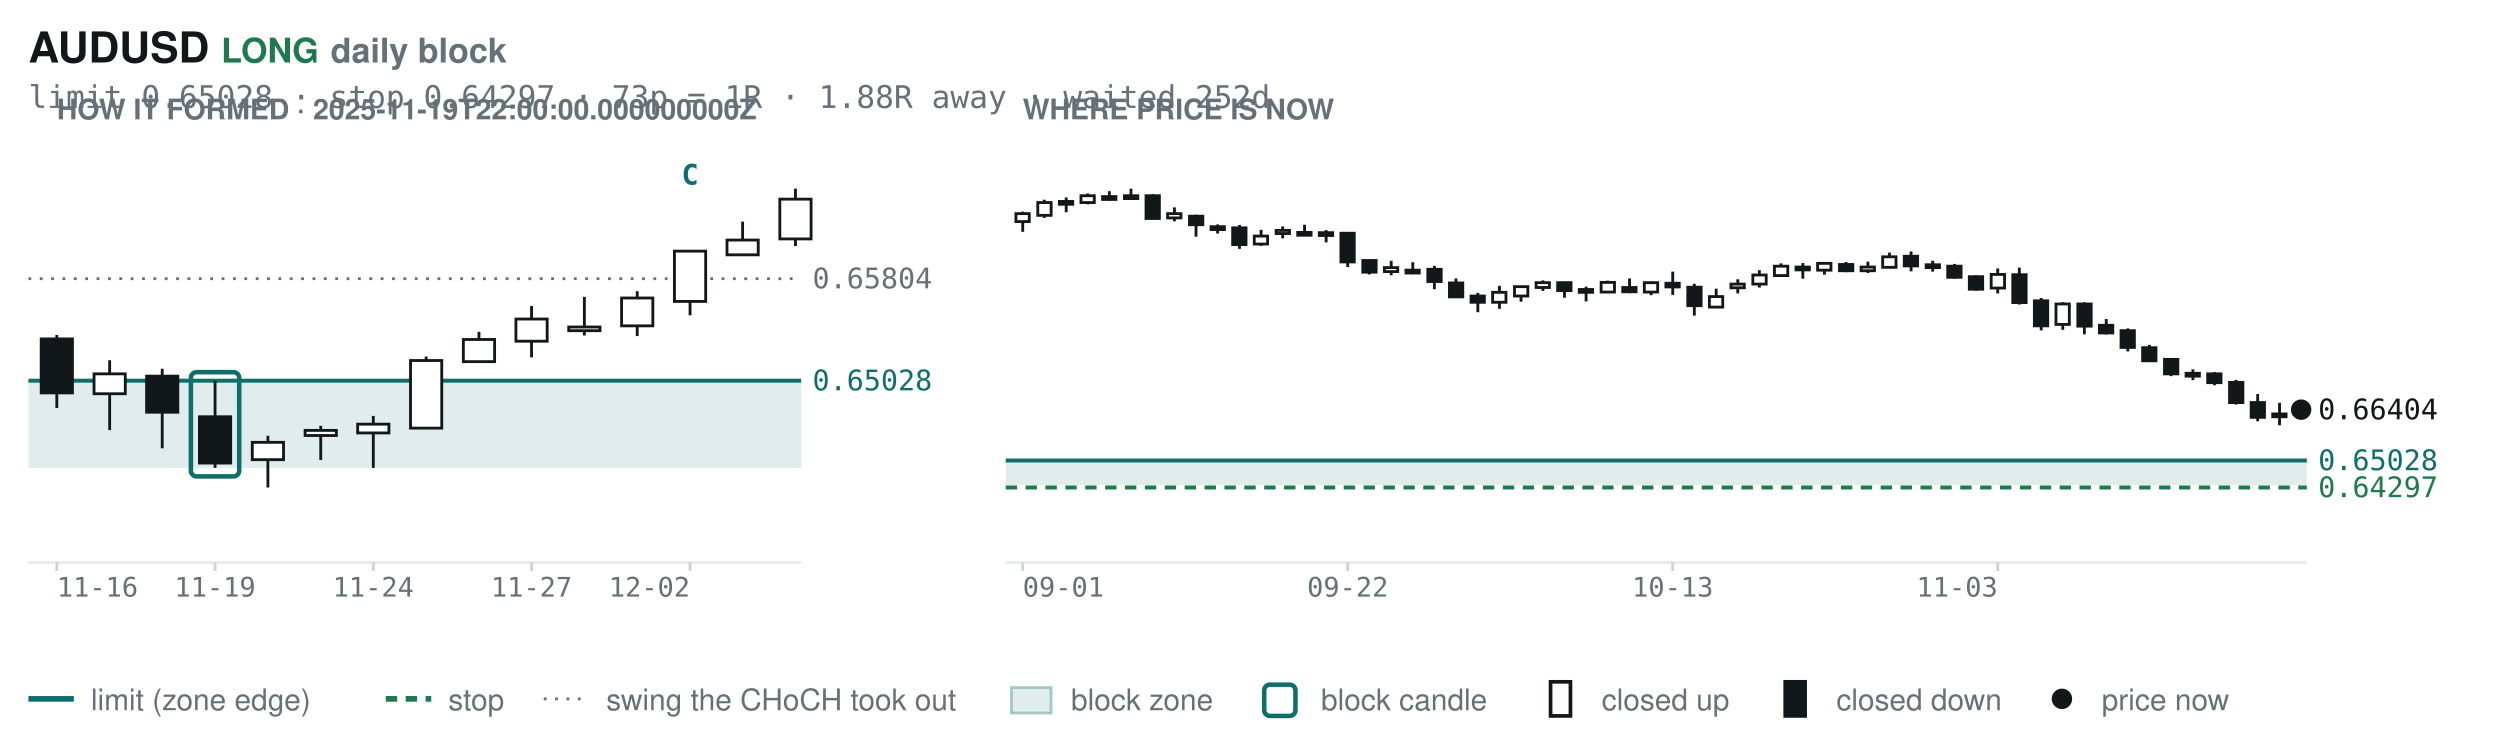
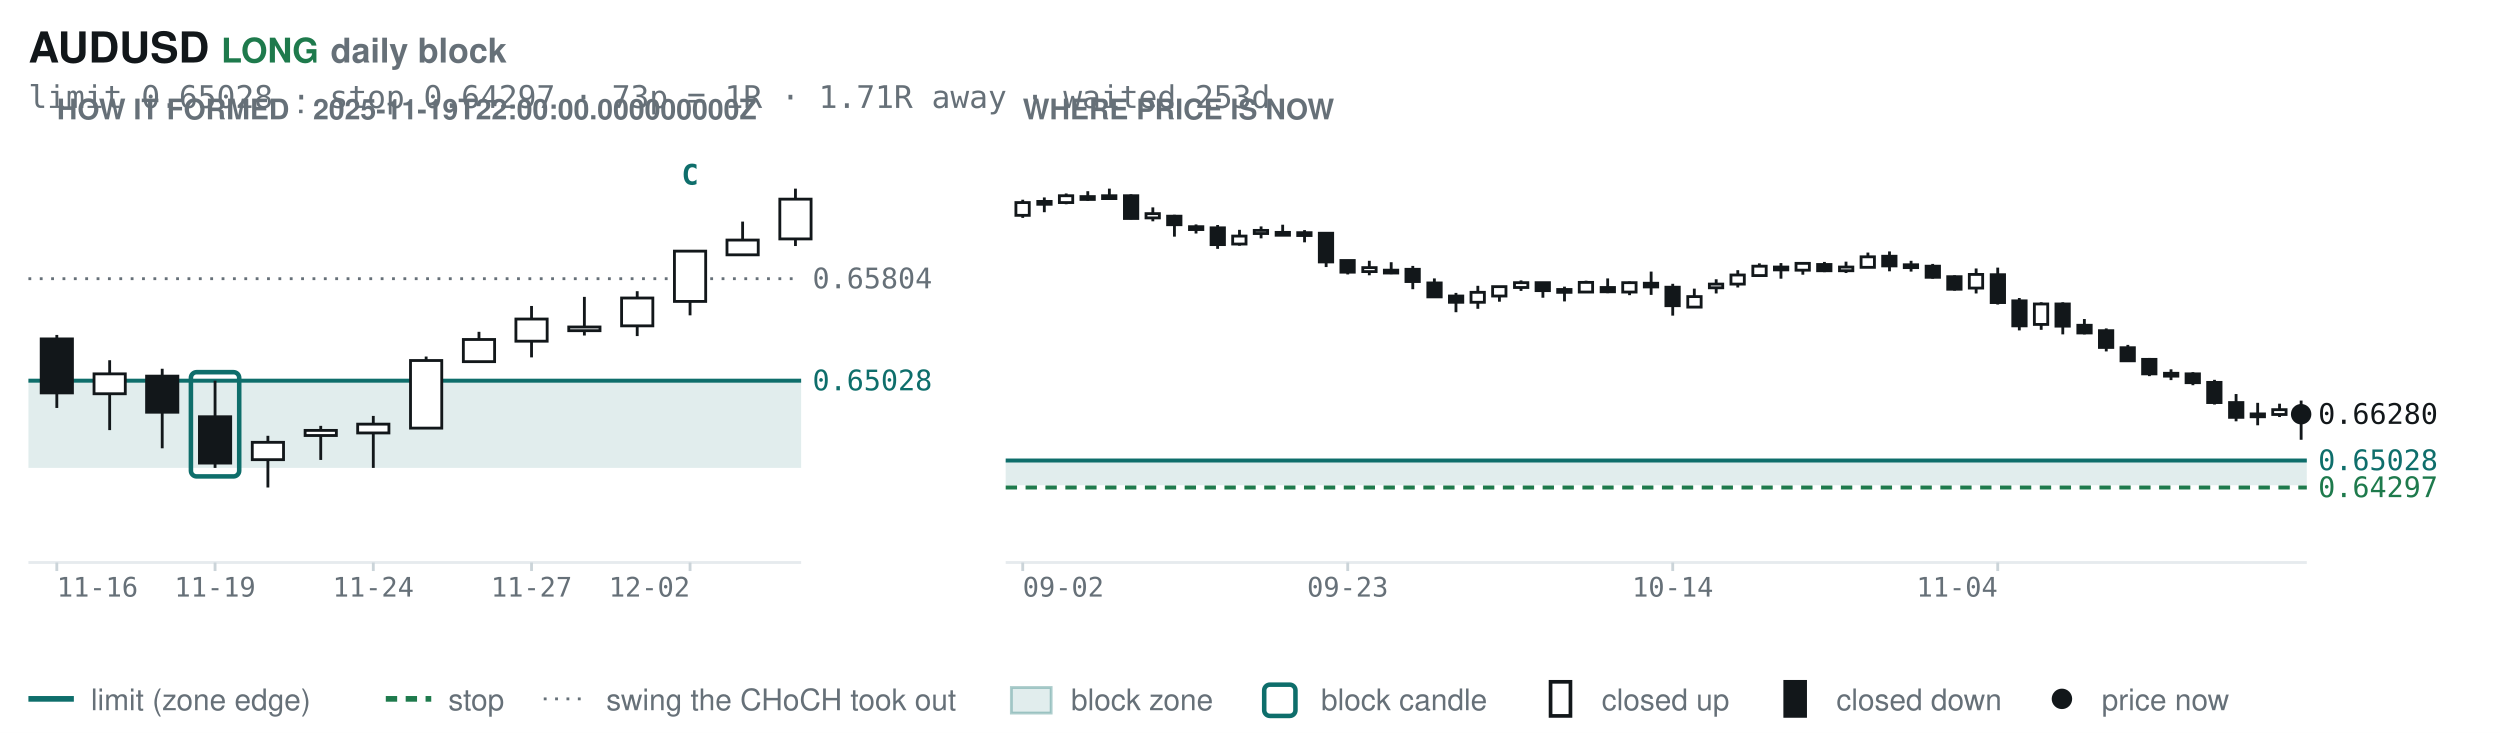
<svg xmlns="http://www.w3.org/2000/svg" viewBox="0 0 880 258" width="880" height="258" role="img" aria-label="AUDUSD long order block: the candles that formed it, and where price is now">
  <rect width="880" height="258" fill="#FFFFFF" />
  <text x="10" y="22" fill="#12171A" font-family="system-ui,-apple-system,Segoe UI,Helvetica,Arial,sans-serif" font-size="15" font-weight="700">AUDUSD <tspan fill="#1E7A4C" font-size="12">LONG</tspan>
    <tspan fill="#667078" font-size="12">daily block</tspan>
  </text>
-   <text x="10" y="38" fill="#667078" font-family="ui-monospace,SFMono-Regular,Menlo,Consolas,monospace" font-size="11">limit 0.65028 · stop 0.64297 · 73p = 1R · 1.88R away · waited 252d</text>
+   <text x="10" y="38" fill="#667078" font-family="ui-monospace,SFMono-Regular,Menlo,Consolas,monospace" font-size="11">limit 0.65028 · stop 0.64297 · 73p = 1R · 1.71R away · waited 253d</text>
  <text x="20" y="42" fill="#667078" font-family="system-ui,-apple-system,Segoe UI,Helvetica,Arial,sans-serif" font-size="10" font-weight="600">HOW IT FORMED · 2025-11-19T22:00:00.000000000Z</text>
  <text x="360" y="42" fill="#667078" font-family="system-ui,-apple-system,Segoe UI,Helvetica,Arial,sans-serif" font-size="10" font-weight="600">WHERE PRICE IS NOW</text>
  <rect x="10.0" y="134.0" width="272.0" height="30.7" fill="#0E6E6B1F" />
  <line x1="10.0" y1="98.1" x2="282.0" y2="98.1" stroke="#667078" stroke-width="1" stroke-dasharray="1 3" />
  <line x1="10.0" y1="134.0" x2="282.0" y2="134.0" stroke="#0E6E6B" stroke-width="1.4" />
  <line x1="20.0" y1="117.9" x2="20.0" y2="143.6" stroke="#12171A" stroke-width="1" />
  <rect x="14.5" y="119.3" width="11.0" height="19.0" fill="#12171A" stroke="#12171A" stroke-width="1" />
  <line x1="38.6" y1="126.8" x2="38.6" y2="151.4" stroke="#12171A" stroke-width="1" />
  <rect x="33.1" y="131.6" width="11.0" height="7.0" fill="#FFFFFF" stroke="#12171A" stroke-width="1" />
  <line x1="57.1" y1="129.8" x2="57.1" y2="157.8" stroke="#12171A" stroke-width="1" />
  <rect x="51.6" y="132.4" width="11.0" height="12.7" fill="#12171A" stroke="#12171A" stroke-width="1" />
  <line x1="75.7" y1="134.0" x2="75.7" y2="164.7" stroke="#12171A" stroke-width="1" />
  <rect x="70.2" y="146.7" width="11.0" height="16.3" fill="#12171A" stroke="#12171A" stroke-width="1" />
  <line x1="94.3" y1="153.4" x2="94.3" y2="171.6" stroke="#12171A" stroke-width="1" />
  <rect x="88.8" y="155.7" width="11.0" height="6.1" fill="#FFFFFF" stroke="#12171A" stroke-width="1" />
  <line x1="112.9" y1="149.9" x2="112.9" y2="161.9" stroke="#12171A" stroke-width="1" />
  <rect x="107.4" y="151.5" width="11.0" height="1.8" fill="#FFFFFF" stroke="#12171A" stroke-width="1" />
  <line x1="131.4" y1="146.4" x2="131.4" y2="164.7" stroke="#12171A" stroke-width="1" />
  <rect x="125.9" y="149.3" width="11.0" height="3.1" fill="#FFFFFF" stroke="#12171A" stroke-width="1" />
  <line x1="150.0" y1="125.5" x2="150.0" y2="151.0" stroke="#12171A" stroke-width="1" />
  <rect x="144.5" y="126.9" width="11.0" height="23.8" fill="#FFFFFF" stroke="#12171A" stroke-width="1" />
  <line x1="168.6" y1="116.8" x2="168.6" y2="127.5" stroke="#12171A" stroke-width="1" />
  <rect x="163.1" y="119.5" width="11.0" height="7.8" fill="#FFFFFF" stroke="#12171A" stroke-width="1" />
  <line x1="187.1" y1="107.7" x2="187.1" y2="125.8" stroke="#12171A" stroke-width="1" />
  <rect x="181.6" y="112.3" width="11.0" height="7.8" fill="#FFFFFF" stroke="#12171A" stroke-width="1" />
  <line x1="205.7" y1="104.5" x2="205.7" y2="118.1" stroke="#12171A" stroke-width="1" />
  <rect x="200.2" y="115.1" width="11.0" height="1.3" fill="#FFFFFF" stroke="#12171A" stroke-width="1" />
  <line x1="224.3" y1="102.5" x2="224.3" y2="118.3" stroke="#12171A" stroke-width="1" />
  <rect x="218.8" y="104.9" width="11.0" height="9.8" fill="#FFFFFF" stroke="#12171A" stroke-width="1" />
  <line x1="242.9" y1="88.1" x2="242.9" y2="111.0" stroke="#12171A" stroke-width="1" />
  <rect x="237.4" y="88.4" width="11.0" height="17.7" fill="#FFFFFF" stroke="#12171A" stroke-width="1" />
  <line x1="261.4" y1="78.0" x2="261.4" y2="89.7" stroke="#12171A" stroke-width="1" />
  <rect x="255.9" y="84.5" width="11.0" height="5.2" fill="#FFFFFF" stroke="#12171A" stroke-width="1" />
  <line x1="280.0" y1="66.4" x2="280.0" y2="86.6" stroke="#12171A" stroke-width="1" />
  <rect x="274.5" y="70.1" width="11.0" height="14.0" fill="#FFFFFF" stroke="#12171A" stroke-width="1" />
  <rect x="67.2" y="131.0" width="17.0" height="36.7" fill="none" stroke="#0E6E6B" stroke-width="1.6" rx="2" />
  <text x="242.9" y="65" fill="#0E6E6B" text-anchor="middle" font-family="ui-monospace,SFMono-Regular,Menlo,Consolas,monospace" font-size="10" font-weight="700">C</text>
  <line x1="10.0" y1="198.0" x2="282.0" y2="198.0" stroke="#E6EBEE" stroke-width="1" />
  <line x1="20.0" y1="198.0" x2="20.0" y2="201.0" stroke="#CBD4D9" stroke-width="1" />
  <text x="20.0" y="210.0" fill="#667078" text-anchor="start" font-family="ui-monospace,SFMono-Regular,Menlo,Consolas,monospace" font-size="9.5">11-16</text>
  <line x1="75.7" y1="198.0" x2="75.7" y2="201.0" stroke="#CBD4D9" stroke-width="1" />
  <text x="75.7" y="210.0" fill="#667078" text-anchor="middle" font-family="ui-monospace,SFMono-Regular,Menlo,Consolas,monospace" font-size="9.5">11-19</text>
  <line x1="131.4" y1="198.0" x2="131.4" y2="201.0" stroke="#CBD4D9" stroke-width="1" />
  <text x="131.4" y="210.0" fill="#667078" text-anchor="middle" font-family="ui-monospace,SFMono-Regular,Menlo,Consolas,monospace" font-size="9.5">11-24</text>
  <line x1="187.1" y1="198.0" x2="187.1" y2="201.0" stroke="#CBD4D9" stroke-width="1" />
  <text x="187.1" y="210.0" fill="#667078" text-anchor="middle" font-family="ui-monospace,SFMono-Regular,Menlo,Consolas,monospace" font-size="9.5">11-27</text>
  <line x1="242.9" y1="198.0" x2="242.9" y2="201.0" stroke="#CBD4D9" stroke-width="1" />
  <text x="242.9" y="210.0" fill="#667078" text-anchor="end" font-family="ui-monospace,SFMono-Regular,Menlo,Consolas,monospace" font-size="9.5">12-02</text>
  <text x="286.0" y="137.4" fill="#0E6E6B" font-family="ui-monospace,SFMono-Regular,Menlo,Consolas,monospace" font-size="10">0.65028</text>
  <text x="286.0" y="101.5" fill="#667078" font-family="ui-monospace,SFMono-Regular,Menlo,Consolas,monospace" font-size="10">0.65804</text>
  <rect x="354.0" y="162.1" width="458.0" height="8.7" fill="#0E6E6B1F" />
-   <line x1="360.0" y1="74.5" x2="360.0" y2="81.6" stroke="#12171A" stroke-width="1" />
-   <rect x="357.6" y="75.2" width="4.7" height="2.8" fill="#FFFFFF" stroke="#12171A" stroke-width="1" />
-   <line x1="367.6" y1="70.3" x2="367.6" y2="76.7" stroke="#12171A" stroke-width="1" />
-   <rect x="365.3" y="71.3" width="4.7" height="4.5" fill="#FFFFFF" stroke="#12171A" stroke-width="1" />
-   <line x1="375.3" y1="69.5" x2="375.3" y2="74.7" stroke="#12171A" stroke-width="1" />
-   <rect x="372.9" y="70.9" width="4.7" height="1.0" fill="#FFFFFF" stroke="#12171A" stroke-width="1" />
-   <line x1="382.9" y1="68.1" x2="382.9" y2="71.9" stroke="#12171A" stroke-width="1" />
-   <rect x="380.5" y="68.9" width="4.7" height="2.4" fill="#FFFFFF" stroke="#12171A" stroke-width="1" />
-   <line x1="390.5" y1="67.3" x2="390.5" y2="70.7" stroke="#12171A" stroke-width="1" />
-   <rect x="388.1" y="69.2" width="4.7" height="1.0" fill="#12171A" stroke="#12171A" stroke-width="1" />
-   <line x1="398.1" y1="66.4" x2="398.1" y2="70.1" stroke="#12171A" stroke-width="1" />
-   <rect x="395.8" y="68.9" width="4.7" height="1.0" fill="#12171A" stroke="#12171A" stroke-width="1" />
-   <line x1="405.8" y1="68.4" x2="405.8" y2="77.2" stroke="#12171A" stroke-width="1" />
-   <rect x="403.4" y="68.9" width="4.7" height="8.0" fill="#12171A" stroke="#12171A" stroke-width="1" />
-   <line x1="413.4" y1="73.0" x2="413.4" y2="77.9" stroke="#12171A" stroke-width="1" />
-   <rect x="411.0" y="75.2" width="4.7" height="1.5" fill="#FFFFFF" stroke="#12171A" stroke-width="1" />
-   <line x1="421.0" y1="75.6" x2="421.0" y2="83.3" stroke="#12171A" stroke-width="1" />
-   <rect x="418.7" y="76.1" width="4.7" height="3.0" fill="#12171A" stroke="#12171A" stroke-width="1" />
-   <line x1="428.6" y1="79.0" x2="428.6" y2="82.2" stroke="#12171A" stroke-width="1" />
-   <rect x="426.3" y="79.8" width="4.7" height="1.0" fill="#12171A" stroke="#12171A" stroke-width="1" />
-   <line x1="436.3" y1="79.2" x2="436.3" y2="87.6" stroke="#12171A" stroke-width="1" />
-   <rect x="433.9" y="80.2" width="4.7" height="5.9" fill="#12171A" stroke="#12171A" stroke-width="1" />
-   <line x1="443.9" y1="80.9" x2="443.9" y2="86.5" stroke="#12171A" stroke-width="1" />
-   <rect x="441.5" y="83.1" width="4.7" height="2.8" fill="#FFFFFF" stroke="#12171A" stroke-width="1" />
-   <line x1="451.5" y1="79.7" x2="451.5" y2="83.9" stroke="#12171A" stroke-width="1" />
-   <rect x="449.2" y="81.1" width="4.7" height="1.1" fill="#FFFFFF" stroke="#12171A" stroke-width="1" />
-   <line x1="459.2" y1="79.1" x2="459.2" y2="83.0" stroke="#12171A" stroke-width="1" />
-   <rect x="456.8" y="81.8" width="4.7" height="1.0" fill="#FFFFFF" stroke="#12171A" stroke-width="1" />
-   <line x1="466.8" y1="81.0" x2="466.8" y2="85.3" stroke="#12171A" stroke-width="1" />
-   <rect x="464.4" y="81.9" width="4.7" height="1.0" fill="#12171A" stroke="#12171A" stroke-width="1" />
-   <line x1="474.4" y1="82.0" x2="474.4" y2="94.0" stroke="#12171A" stroke-width="1" />
-   <rect x="472.0" y="82.1" width="4.7" height="10.1" fill="#12171A" stroke="#12171A" stroke-width="1" />
-   <line x1="482.0" y1="91.5" x2="482.0" y2="96.6" stroke="#12171A" stroke-width="1" />
-   <rect x="479.7" y="91.7" width="4.7" height="4.1" fill="#12171A" stroke="#12171A" stroke-width="1" />
-   <line x1="489.7" y1="91.8" x2="489.7" y2="96.9" stroke="#12171A" stroke-width="1" />
-   <rect x="487.3" y="94.2" width="4.7" height="1.4" fill="#FFFFFF" stroke="#12171A" stroke-width="1" />
-   <line x1="497.3" y1="92.3" x2="497.3" y2="96.5" stroke="#12171A" stroke-width="1" />
-   <rect x="494.9" y="95.1" width="4.7" height="1.0" fill="#FFFFFF" stroke="#12171A" stroke-width="1" />
-   <line x1="504.9" y1="93.6" x2="504.9" y2="101.8" stroke="#12171A" stroke-width="1" />
-   <rect x="502.6" y="94.8" width="4.7" height="4.3" fill="#12171A" stroke="#12171A" stroke-width="1" />
-   <line x1="512.5" y1="98.0" x2="512.5" y2="104.8" stroke="#12171A" stroke-width="1" />
-   <rect x="510.2" y="99.6" width="4.7" height="4.9" fill="#12171A" stroke="#12171A" stroke-width="1" />
-   <line x1="520.2" y1="103.1" x2="520.2" y2="109.9" stroke="#12171A" stroke-width="1" />
-   <rect x="517.8" y="104.2" width="4.7" height="2.2" fill="#12171A" stroke="#12171A" stroke-width="1" />
-   <line x1="527.8" y1="100.6" x2="527.8" y2="108.7" stroke="#12171A" stroke-width="1" />
-   <rect x="525.4" y="102.9" width="4.7" height="3.5" fill="#FFFFFF" stroke="#12171A" stroke-width="1" />
-   <line x1="535.4" y1="100.8" x2="535.4" y2="106.2" stroke="#12171A" stroke-width="1" />
-   <rect x="533.1" y="100.9" width="4.7" height="3.3" fill="#FFFFFF" stroke="#12171A" stroke-width="1" />
-   <line x1="543.1" y1="98.7" x2="543.1" y2="102.4" stroke="#12171A" stroke-width="1" />
-   <rect x="540.7" y="99.5" width="4.7" height="1.7" fill="#FFFFFF" stroke="#12171A" stroke-width="1" />
-   <line x1="550.7" y1="99.4" x2="550.7" y2="104.8" stroke="#12171A" stroke-width="1" />
-   <rect x="548.3" y="99.5" width="4.7" height="2.8" fill="#12171A" stroke="#12171A" stroke-width="1" />
-   <line x1="558.3" y1="100.9" x2="558.3" y2="106.1" stroke="#12171A" stroke-width="1" />
-   <rect x="555.9" y="101.9" width="4.7" height="1.0" fill="#12171A" stroke="#12171A" stroke-width="1" />
-   <line x1="565.9" y1="98.8" x2="565.9" y2="103.0" stroke="#12171A" stroke-width="1" />
-   <rect x="563.6" y="99.4" width="4.7" height="3.4" fill="#FFFFFF" stroke="#12171A" stroke-width="1" />
-   <line x1="573.6" y1="98.0" x2="573.6" y2="103.2" stroke="#12171A" stroke-width="1" />
-   <rect x="571.2" y="101.2" width="4.7" height="1.5" fill="#12171A" stroke="#12171A" stroke-width="1" />
-   <line x1="581.2" y1="99.1" x2="581.2" y2="103.9" stroke="#12171A" stroke-width="1" />
-   <rect x="578.8" y="99.5" width="4.7" height="3.3" fill="#FFFFFF" stroke="#12171A" stroke-width="1" />
-   <line x1="588.8" y1="95.6" x2="588.8" y2="103.8" stroke="#12171A" stroke-width="1" />
-   <rect x="586.4" y="99.7" width="4.7" height="1.3" fill="#12171A" stroke="#12171A" stroke-width="1" />
-   <line x1="596.4" y1="99.9" x2="596.4" y2="111.1" stroke="#12171A" stroke-width="1" />
-   <rect x="594.1" y="101.1" width="4.7" height="6.5" fill="#12171A" stroke="#12171A" stroke-width="1" />
-   <line x1="604.1" y1="101.6" x2="604.1" y2="108.3" stroke="#12171A" stroke-width="1" />
-   <rect x="601.7" y="104.4" width="4.7" height="3.7" fill="#FFFFFF" stroke="#12171A" stroke-width="1" />
-   <line x1="611.7" y1="98.3" x2="611.7" y2="103.3" stroke="#12171A" stroke-width="1" />
-   <rect x="609.3" y="100.0" width="4.7" height="1.3" fill="#FFFFFF" stroke="#12171A" stroke-width="1" />
-   <line x1="619.3" y1="95.1" x2="619.3" y2="101.2" stroke="#12171A" stroke-width="1" />
-   <rect x="617.0" y="96.8" width="4.7" height="3.2" fill="#FFFFFF" stroke="#12171A" stroke-width="1" />
-   <line x1="626.9" y1="92.7" x2="626.9" y2="97.3" stroke="#12171A" stroke-width="1" />
-   <rect x="624.6" y="93.7" width="4.7" height="3.3" fill="#FFFFFF" stroke="#12171A" stroke-width="1" />
-   <line x1="634.6" y1="92.6" x2="634.6" y2="98.1" stroke="#12171A" stroke-width="1" />
-   <rect x="632.2" y="94.0" width="4.7" height="1.0" fill="#12171A" stroke="#12171A" stroke-width="1" />
-   <line x1="642.2" y1="92.4" x2="642.2" y2="96.7" stroke="#12171A" stroke-width="1" />
-   <rect x="639.8" y="92.7" width="4.7" height="2.4" fill="#FFFFFF" stroke="#12171A" stroke-width="1" />
-   <line x1="649.8" y1="92.2" x2="649.8" y2="95.8" stroke="#12171A" stroke-width="1" />
-   <rect x="647.5" y="93.1" width="4.7" height="2.2" fill="#12171A" stroke="#12171A" stroke-width="1" />
-   <line x1="657.5" y1="92.1" x2="657.5" y2="96.1" stroke="#12171A" stroke-width="1" />
-   <rect x="655.1" y="94.0" width="4.7" height="1.3" fill="#FFFFFF" stroke="#12171A" stroke-width="1" />
-   <line x1="665.1" y1="88.9" x2="665.1" y2="94.3" stroke="#12171A" stroke-width="1" />
-   <rect x="662.7" y="90.4" width="4.7" height="3.7" fill="#FFFFFF" stroke="#12171A" stroke-width="1" />
-   <line x1="672.7" y1="88.5" x2="672.7" y2="95.5" stroke="#12171A" stroke-width="1" />
-   <rect x="670.3" y="90.2" width="4.7" height="3.4" fill="#12171A" stroke="#12171A" stroke-width="1" />
-   <line x1="680.3" y1="91.8" x2="680.3" y2="95.6" stroke="#12171A" stroke-width="1" />
-   <rect x="678.0" y="93.2" width="4.7" height="1.0" fill="#FFFFFF" stroke="#12171A" stroke-width="1" />
-   <line x1="688.0" y1="92.9" x2="688.0" y2="98.1" stroke="#12171A" stroke-width="1" />
-   <rect x="685.6" y="93.7" width="4.7" height="3.9" fill="#12171A" stroke="#12171A" stroke-width="1" />
-   <line x1="695.6" y1="96.9" x2="695.6" y2="102.3" stroke="#12171A" stroke-width="1" />
-   <rect x="693.2" y="97.4" width="4.7" height="4.4" fill="#12171A" stroke="#12171A" stroke-width="1" />
-   <line x1="703.2" y1="94.5" x2="703.2" y2="103.3" stroke="#12171A" stroke-width="1" />
-   <rect x="700.9" y="96.6" width="4.7" height="4.8" fill="#FFFFFF" stroke="#12171A" stroke-width="1" />
-   <line x1="710.8" y1="94.2" x2="710.8" y2="107.2" stroke="#12171A" stroke-width="1" />
-   <rect x="708.5" y="96.7" width="4.7" height="9.8" fill="#12171A" stroke="#12171A" stroke-width="1" />
-   <line x1="718.5" y1="104.9" x2="718.5" y2="116.3" stroke="#12171A" stroke-width="1" />
-   <rect x="716.1" y="105.9" width="4.7" height="8.8" fill="#12171A" stroke="#12171A" stroke-width="1" />
-   <line x1="726.1" y1="106.4" x2="726.1" y2="116.1" stroke="#12171A" stroke-width="1" />
-   <rect x="723.7" y="107.0" width="4.7" height="7.2" fill="#FFFFFF" stroke="#12171A" stroke-width="1" />
-   <line x1="733.7" y1="106.4" x2="733.7" y2="117.7" stroke="#12171A" stroke-width="1" />
-   <rect x="731.4" y="107.0" width="4.7" height="7.8" fill="#12171A" stroke="#12171A" stroke-width="1" />
-   <line x1="741.4" y1="112.3" x2="741.4" y2="117.7" stroke="#12171A" stroke-width="1" />
-   <rect x="739.0" y="114.5" width="4.7" height="2.7" fill="#12171A" stroke="#12171A" stroke-width="1" />
-   <line x1="749.0" y1="115.6" x2="749.0" y2="123.7" stroke="#12171A" stroke-width="1" />
-   <rect x="746.6" y="116.4" width="4.7" height="5.9" fill="#12171A" stroke="#12171A" stroke-width="1" />
-   <line x1="756.6" y1="121.4" x2="756.6" y2="127.3" stroke="#12171A" stroke-width="1" />
-   <rect x="754.2" y="122.4" width="4.7" height="4.6" fill="#12171A" stroke="#12171A" stroke-width="1" />
-   <line x1="764.2" y1="126.0" x2="764.2" y2="132.4" stroke="#12171A" stroke-width="1" />
-   <rect x="761.9" y="126.5" width="4.7" height="5.1" fill="#12171A" stroke="#12171A" stroke-width="1" />
-   <line x1="771.9" y1="130.0" x2="771.9" y2="133.8" stroke="#12171A" stroke-width="1" />
-   <rect x="769.5" y="131.4" width="4.7" height="1.0" fill="#12171A" stroke="#12171A" stroke-width="1" />
-   <line x1="779.5" y1="131.0" x2="779.5" y2="135.6" stroke="#12171A" stroke-width="1" />
-   <rect x="777.1" y="131.6" width="4.7" height="3.1" fill="#12171A" stroke="#12171A" stroke-width="1" />
-   <line x1="787.1" y1="133.7" x2="787.1" y2="142.4" stroke="#12171A" stroke-width="1" />
-   <rect x="784.8" y="134.6" width="4.7" height="7.1" fill="#12171A" stroke="#12171A" stroke-width="1" />
-   <line x1="794.7" y1="138.7" x2="794.7" y2="148.3" stroke="#12171A" stroke-width="1" />
-   <rect x="792.4" y="141.7" width="4.7" height="5.2" fill="#12171A" stroke="#12171A" stroke-width="1" />
-   <line x1="802.4" y1="141.8" x2="802.4" y2="149.7" stroke="#12171A" stroke-width="1" />
-   <rect x="800.0" y="145.7" width="4.7" height="1.0" fill="#FFFFFF" stroke="#12171A" stroke-width="1" />
-   <line x1="810.0" y1="142.1" x2="810.0" y2="146.8" stroke="#12171A" stroke-width="1" />
-   <rect x="807.6" y="144.2" width="4.7" height="1.7" fill="#FFFFFF" stroke="#12171A" stroke-width="1" />
+   <line x1="360.0" y1="70.3" x2="360.0" y2="76.7" stroke="#12171A" stroke-width="1" />
+   <rect x="357.6" y="71.3" width="4.7" height="4.5" fill="#FFFFFF" stroke="#12171A" stroke-width="1" />
+   <line x1="367.6" y1="69.5" x2="367.6" y2="74.7" stroke="#12171A" stroke-width="1" />
+   <rect x="365.3" y="70.9" width="4.7" height="1.0" fill="#FFFFFF" stroke="#12171A" stroke-width="1" />
+   <line x1="375.3" y1="68.1" x2="375.3" y2="71.9" stroke="#12171A" stroke-width="1" />
+   <rect x="372.9" y="68.9" width="4.7" height="2.4" fill="#FFFFFF" stroke="#12171A" stroke-width="1" />
+   <line x1="382.9" y1="67.3" x2="382.9" y2="70.7" stroke="#12171A" stroke-width="1" />
+   <rect x="380.5" y="69.2" width="4.7" height="1.0" fill="#12171A" stroke="#12171A" stroke-width="1" />
+   <line x1="390.5" y1="66.4" x2="390.5" y2="70.1" stroke="#12171A" stroke-width="1" />
+   <rect x="388.1" y="68.9" width="4.7" height="1.0" fill="#12171A" stroke="#12171A" stroke-width="1" />
+   <line x1="398.1" y1="68.4" x2="398.1" y2="77.2" stroke="#12171A" stroke-width="1" />
+   <rect x="395.8" y="68.9" width="4.7" height="8.0" fill="#12171A" stroke="#12171A" stroke-width="1" />
+   <line x1="405.8" y1="73.0" x2="405.8" y2="77.9" stroke="#12171A" stroke-width="1" />
+   <rect x="403.4" y="75.2" width="4.7" height="1.5" fill="#FFFFFF" stroke="#12171A" stroke-width="1" />
+   <line x1="413.4" y1="75.6" x2="413.4" y2="83.3" stroke="#12171A" stroke-width="1" />
+   <rect x="411.0" y="76.1" width="4.7" height="3.0" fill="#12171A" stroke="#12171A" stroke-width="1" />
+   <line x1="421.0" y1="79.0" x2="421.0" y2="82.2" stroke="#12171A" stroke-width="1" />
+   <rect x="418.7" y="79.8" width="4.7" height="1.0" fill="#12171A" stroke="#12171A" stroke-width="1" />
+   <line x1="428.6" y1="79.2" x2="428.6" y2="87.6" stroke="#12171A" stroke-width="1" />
+   <rect x="426.3" y="80.2" width="4.7" height="5.9" fill="#12171A" stroke="#12171A" stroke-width="1" />
+   <line x1="436.3" y1="80.9" x2="436.3" y2="86.5" stroke="#12171A" stroke-width="1" />
+   <rect x="433.9" y="83.1" width="4.7" height="2.8" fill="#FFFFFF" stroke="#12171A" stroke-width="1" />
+   <line x1="443.9" y1="79.7" x2="443.9" y2="83.9" stroke="#12171A" stroke-width="1" />
+   <rect x="441.5" y="81.1" width="4.7" height="1.1" fill="#FFFFFF" stroke="#12171A" stroke-width="1" />
+   <line x1="451.5" y1="79.1" x2="451.5" y2="83.0" stroke="#12171A" stroke-width="1" />
+   <rect x="449.2" y="81.8" width="4.7" height="1.0" fill="#FFFFFF" stroke="#12171A" stroke-width="1" />
+   <line x1="459.2" y1="81.0" x2="459.2" y2="85.3" stroke="#12171A" stroke-width="1" />
+   <rect x="456.8" y="81.9" width="4.7" height="1.0" fill="#12171A" stroke="#12171A" stroke-width="1" />
+   <line x1="466.8" y1="82.0" x2="466.8" y2="94.0" stroke="#12171A" stroke-width="1" />
+   <rect x="464.4" y="82.1" width="4.7" height="10.1" fill="#12171A" stroke="#12171A" stroke-width="1" />
+   <line x1="474.4" y1="91.5" x2="474.4" y2="96.6" stroke="#12171A" stroke-width="1" />
+   <rect x="472.0" y="91.7" width="4.7" height="4.1" fill="#12171A" stroke="#12171A" stroke-width="1" />
+   <line x1="482.0" y1="91.8" x2="482.0" y2="96.9" stroke="#12171A" stroke-width="1" />
+   <rect x="479.7" y="94.2" width="4.7" height="1.4" fill="#FFFFFF" stroke="#12171A" stroke-width="1" />
+   <line x1="489.7" y1="92.3" x2="489.7" y2="96.5" stroke="#12171A" stroke-width="1" />
+   <rect x="487.3" y="95.1" width="4.7" height="1.0" fill="#FFFFFF" stroke="#12171A" stroke-width="1" />
+   <line x1="497.3" y1="93.6" x2="497.3" y2="101.8" stroke="#12171A" stroke-width="1" />
+   <rect x="494.9" y="94.8" width="4.7" height="4.3" fill="#12171A" stroke="#12171A" stroke-width="1" />
+   <line x1="504.9" y1="98.0" x2="504.9" y2="104.8" stroke="#12171A" stroke-width="1" />
+   <rect x="502.6" y="99.6" width="4.7" height="4.9" fill="#12171A" stroke="#12171A" stroke-width="1" />
+   <line x1="512.5" y1="103.1" x2="512.5" y2="109.9" stroke="#12171A" stroke-width="1" />
+   <rect x="510.2" y="104.2" width="4.7" height="2.2" fill="#12171A" stroke="#12171A" stroke-width="1" />
+   <line x1="520.2" y1="100.6" x2="520.2" y2="108.7" stroke="#12171A" stroke-width="1" />
+   <rect x="517.8" y="102.9" width="4.7" height="3.5" fill="#FFFFFF" stroke="#12171A" stroke-width="1" />
+   <line x1="527.8" y1="100.8" x2="527.8" y2="106.2" stroke="#12171A" stroke-width="1" />
+   <rect x="525.4" y="100.9" width="4.7" height="3.3" fill="#FFFFFF" stroke="#12171A" stroke-width="1" />
+   <line x1="535.4" y1="98.7" x2="535.4" y2="102.4" stroke="#12171A" stroke-width="1" />
+   <rect x="533.1" y="99.5" width="4.7" height="1.7" fill="#FFFFFF" stroke="#12171A" stroke-width="1" />
+   <line x1="543.1" y1="99.4" x2="543.1" y2="104.8" stroke="#12171A" stroke-width="1" />
+   <rect x="540.7" y="99.5" width="4.7" height="2.8" fill="#12171A" stroke="#12171A" stroke-width="1" />
+   <line x1="550.7" y1="100.9" x2="550.7" y2="106.1" stroke="#12171A" stroke-width="1" />
+   <rect x="548.3" y="101.9" width="4.7" height="1.0" fill="#12171A" stroke="#12171A" stroke-width="1" />
+   <line x1="558.3" y1="98.8" x2="558.3" y2="103.0" stroke="#12171A" stroke-width="1" />
+   <rect x="555.9" y="99.4" width="4.7" height="3.4" fill="#FFFFFF" stroke="#12171A" stroke-width="1" />
+   <line x1="565.9" y1="98.0" x2="565.9" y2="103.2" stroke="#12171A" stroke-width="1" />
+   <rect x="563.6" y="101.2" width="4.7" height="1.5" fill="#12171A" stroke="#12171A" stroke-width="1" />
+   <line x1="573.6" y1="99.1" x2="573.6" y2="103.9" stroke="#12171A" stroke-width="1" />
+   <rect x="571.2" y="99.5" width="4.7" height="3.3" fill="#FFFFFF" stroke="#12171A" stroke-width="1" />
+   <line x1="581.2" y1="95.6" x2="581.2" y2="103.8" stroke="#12171A" stroke-width="1" />
+   <rect x="578.8" y="99.7" width="4.7" height="1.3" fill="#12171A" stroke="#12171A" stroke-width="1" />
+   <line x1="588.8" y1="99.9" x2="588.8" y2="111.1" stroke="#12171A" stroke-width="1" />
+   <rect x="586.4" y="101.1" width="4.7" height="6.5" fill="#12171A" stroke="#12171A" stroke-width="1" />
+   <line x1="596.4" y1="101.6" x2="596.4" y2="108.3" stroke="#12171A" stroke-width="1" />
+   <rect x="594.1" y="104.4" width="4.7" height="3.7" fill="#FFFFFF" stroke="#12171A" stroke-width="1" />
+   <line x1="604.1" y1="98.3" x2="604.1" y2="103.3" stroke="#12171A" stroke-width="1" />
+   <rect x="601.7" y="100.0" width="4.7" height="1.3" fill="#FFFFFF" stroke="#12171A" stroke-width="1" />
+   <line x1="611.7" y1="95.1" x2="611.7" y2="101.2" stroke="#12171A" stroke-width="1" />
+   <rect x="609.3" y="96.8" width="4.7" height="3.2" fill="#FFFFFF" stroke="#12171A" stroke-width="1" />
+   <line x1="619.3" y1="92.7" x2="619.3" y2="97.3" stroke="#12171A" stroke-width="1" />
+   <rect x="617.0" y="93.7" width="4.7" height="3.3" fill="#FFFFFF" stroke="#12171A" stroke-width="1" />
+   <line x1="626.9" y1="92.6" x2="626.9" y2="98.1" stroke="#12171A" stroke-width="1" />
+   <rect x="624.6" y="94.0" width="4.7" height="1.0" fill="#12171A" stroke="#12171A" stroke-width="1" />
+   <line x1="634.6" y1="92.4" x2="634.6" y2="96.7" stroke="#12171A" stroke-width="1" />
+   <rect x="632.2" y="92.7" width="4.7" height="2.4" fill="#FFFFFF" stroke="#12171A" stroke-width="1" />
+   <line x1="642.2" y1="92.2" x2="642.2" y2="95.8" stroke="#12171A" stroke-width="1" />
+   <rect x="639.8" y="93.1" width="4.7" height="2.2" fill="#12171A" stroke="#12171A" stroke-width="1" />
+   <line x1="649.8" y1="92.1" x2="649.8" y2="96.1" stroke="#12171A" stroke-width="1" />
+   <rect x="647.5" y="94.0" width="4.7" height="1.3" fill="#FFFFFF" stroke="#12171A" stroke-width="1" />
+   <line x1="657.5" y1="88.9" x2="657.5" y2="94.3" stroke="#12171A" stroke-width="1" />
+   <rect x="655.1" y="90.4" width="4.7" height="3.7" fill="#FFFFFF" stroke="#12171A" stroke-width="1" />
+   <line x1="665.1" y1="88.5" x2="665.1" y2="95.5" stroke="#12171A" stroke-width="1" />
+   <rect x="662.7" y="90.2" width="4.7" height="3.4" fill="#12171A" stroke="#12171A" stroke-width="1" />
+   <line x1="672.7" y1="91.8" x2="672.7" y2="95.6" stroke="#12171A" stroke-width="1" />
+   <rect x="670.3" y="93.2" width="4.7" height="1.0" fill="#FFFFFF" stroke="#12171A" stroke-width="1" />
+   <line x1="680.3" y1="92.9" x2="680.3" y2="98.1" stroke="#12171A" stroke-width="1" />
+   <rect x="678.0" y="93.7" width="4.7" height="3.9" fill="#12171A" stroke="#12171A" stroke-width="1" />
+   <line x1="688.0" y1="96.9" x2="688.0" y2="102.3" stroke="#12171A" stroke-width="1" />
+   <rect x="685.6" y="97.4" width="4.7" height="4.4" fill="#12171A" stroke="#12171A" stroke-width="1" />
+   <line x1="695.6" y1="94.5" x2="695.6" y2="103.3" stroke="#12171A" stroke-width="1" />
+   <rect x="693.2" y="96.6" width="4.7" height="4.8" fill="#FFFFFF" stroke="#12171A" stroke-width="1" />
+   <line x1="703.2" y1="94.2" x2="703.2" y2="107.2" stroke="#12171A" stroke-width="1" />
+   <rect x="700.9" y="96.7" width="4.7" height="9.8" fill="#12171A" stroke="#12171A" stroke-width="1" />
+   <line x1="710.8" y1="104.9" x2="710.8" y2="116.3" stroke="#12171A" stroke-width="1" />
+   <rect x="708.5" y="105.9" width="4.7" height="8.8" fill="#12171A" stroke="#12171A" stroke-width="1" />
+   <line x1="718.5" y1="106.4" x2="718.5" y2="116.1" stroke="#12171A" stroke-width="1" />
+   <rect x="716.1" y="107.0" width="4.7" height="7.2" fill="#FFFFFF" stroke="#12171A" stroke-width="1" />
+   <line x1="726.1" y1="106.4" x2="726.1" y2="117.7" stroke="#12171A" stroke-width="1" />
+   <rect x="723.7" y="107.0" width="4.7" height="7.8" fill="#12171A" stroke="#12171A" stroke-width="1" />
+   <line x1="733.7" y1="112.3" x2="733.7" y2="117.7" stroke="#12171A" stroke-width="1" />
+   <rect x="731.4" y="114.5" width="4.7" height="2.7" fill="#12171A" stroke="#12171A" stroke-width="1" />
+   <line x1="741.4" y1="115.6" x2="741.4" y2="123.7" stroke="#12171A" stroke-width="1" />
+   <rect x="739.0" y="116.4" width="4.7" height="5.9" fill="#12171A" stroke="#12171A" stroke-width="1" />
+   <line x1="749.0" y1="121.4" x2="749.0" y2="127.3" stroke="#12171A" stroke-width="1" />
+   <rect x="746.6" y="122.4" width="4.7" height="4.6" fill="#12171A" stroke="#12171A" stroke-width="1" />
+   <line x1="756.6" y1="126.0" x2="756.6" y2="132.4" stroke="#12171A" stroke-width="1" />
+   <rect x="754.2" y="126.5" width="4.7" height="5.1" fill="#12171A" stroke="#12171A" stroke-width="1" />
+   <line x1="764.2" y1="130.0" x2="764.2" y2="133.8" stroke="#12171A" stroke-width="1" />
+   <rect x="761.9" y="131.4" width="4.7" height="1.0" fill="#12171A" stroke="#12171A" stroke-width="1" />
+   <line x1="771.9" y1="131.0" x2="771.9" y2="135.6" stroke="#12171A" stroke-width="1" />
+   <rect x="769.5" y="131.6" width="4.7" height="3.1" fill="#12171A" stroke="#12171A" stroke-width="1" />
+   <line x1="779.5" y1="133.7" x2="779.5" y2="142.4" stroke="#12171A" stroke-width="1" />
+   <rect x="777.1" y="134.6" width="4.7" height="7.1" fill="#12171A" stroke="#12171A" stroke-width="1" />
+   <line x1="787.1" y1="138.7" x2="787.1" y2="148.3" stroke="#12171A" stroke-width="1" />
+   <rect x="784.8" y="141.7" width="4.7" height="5.2" fill="#12171A" stroke="#12171A" stroke-width="1" />
+   <line x1="794.7" y1="141.8" x2="794.7" y2="149.7" stroke="#12171A" stroke-width="1" />
+   <rect x="792.4" y="145.7" width="4.7" height="1.0" fill="#FFFFFF" stroke="#12171A" stroke-width="1" />
+   <line x1="802.4" y1="142.1" x2="802.4" y2="146.8" stroke="#12171A" stroke-width="1" />
+   <rect x="800.0" y="144.2" width="4.7" height="1.7" fill="#FFFFFF" stroke="#12171A" stroke-width="1" />
+   <line x1="810.0" y1="141.0" x2="810.0" y2="154.8" stroke="#12171A" stroke-width="1" />
+   <rect x="807.6" y="144.2" width="4.7" height="1.5" fill="#12171A" stroke="#12171A" stroke-width="1" />
  <line x1="354.0" y1="162.1" x2="812.0" y2="162.1" stroke="#0E6E6B" stroke-width="1.4" />
  <line x1="354.0" y1="171.6" x2="812.0" y2="171.6" stroke="#1E7A4C" stroke-width="1.4" stroke-dasharray="4 3" />
-   <circle cx="810.0" cy="144.2" r="3.6" fill="#12171A" />
+   <circle cx="810.0" cy="145.8" r="3.6" fill="#12171A" />
  <line x1="354.0" y1="198.0" x2="812.0" y2="198.0" stroke="#E6EBEE" stroke-width="1" />
  <line x1="360.0" y1="198.0" x2="360.0" y2="201.0" stroke="#CBD4D9" stroke-width="1" />
-   <text x="360.0" y="210.0" fill="#667078" text-anchor="start" font-family="ui-monospace,SFMono-Regular,Menlo,Consolas,monospace" font-size="9.5">09-01</text>
+   <text x="360.0" y="210.0" fill="#667078" text-anchor="start" font-family="ui-monospace,SFMono-Regular,Menlo,Consolas,monospace" font-size="9.5">09-02</text>
  <line x1="474.4" y1="198.0" x2="474.4" y2="201.0" stroke="#CBD4D9" stroke-width="1" />
-   <text x="474.4" y="210.0" fill="#667078" text-anchor="middle" font-family="ui-monospace,SFMono-Regular,Menlo,Consolas,monospace" font-size="9.5">09-22</text>
+   <text x="474.4" y="210.0" fill="#667078" text-anchor="middle" font-family="ui-monospace,SFMono-Regular,Menlo,Consolas,monospace" font-size="9.5">09-23</text>
  <line x1="588.8" y1="198.0" x2="588.8" y2="201.0" stroke="#CBD4D9" stroke-width="1" />
-   <text x="588.8" y="210.0" fill="#667078" text-anchor="middle" font-family="ui-monospace,SFMono-Regular,Menlo,Consolas,monospace" font-size="9.5">10-13</text>
+   <text x="588.8" y="210.0" fill="#667078" text-anchor="middle" font-family="ui-monospace,SFMono-Regular,Menlo,Consolas,monospace" font-size="9.5">10-14</text>
  <line x1="703.2" y1="198.0" x2="703.2" y2="201.0" stroke="#CBD4D9" stroke-width="1" />
-   <text x="703.2" y="210.0" fill="#667078" text-anchor="end" font-family="ui-monospace,SFMono-Regular,Menlo,Consolas,monospace" font-size="9.5">11-03</text>
+   <text x="703.2" y="210.0" fill="#667078" text-anchor="end" font-family="ui-monospace,SFMono-Regular,Menlo,Consolas,monospace" font-size="9.5">11-04</text>
  <text x="816.0" y="165.5" fill="#0E6E6B" font-family="ui-monospace,SFMono-Regular,Menlo,Consolas,monospace" font-size="10">0.65028</text>
  <text x="816.0" y="175.0" fill="#1E7A4C" font-family="ui-monospace,SFMono-Regular,Menlo,Consolas,monospace" font-size="10">0.64297</text>
-   <text x="816.0" y="147.6" fill="#12171A" font-family="ui-monospace,SFMono-Regular,Menlo,Consolas,monospace" font-size="10">0.66404</text>
+   <text x="816.0" y="149.2" fill="#12171A" font-family="ui-monospace,SFMono-Regular,Menlo,Consolas,monospace" font-size="10">0.66280</text>
  <g transform="translate(10.0,242)">
    <line x1="0" y1="4" x2="16" y2="4" stroke="#0E6E6B" stroke-width="2" />
    <text x="22" y="8" fill="#667078" font-family="system-ui,-apple-system,Segoe UI,Helvetica,Arial,sans-serif" font-size="10.5">limit (zone edge)</text>
  </g>
  <g transform="translate(135.8,242)">
    <line x1="0" y1="4" x2="16" y2="4" stroke="#1E7A4C" stroke-width="2" stroke-dasharray="4 3" />
    <text x="22" y="8" fill="#667078" font-family="system-ui,-apple-system,Segoe UI,Helvetica,Arial,sans-serif" font-size="10.5">stop</text>
  </g>
  <g transform="translate(191.4,242)">
    <line x1="0" y1="4" x2="16" y2="4" stroke="#667078" stroke-width="1" stroke-dasharray="1 3" />
    <text x="22" y="8" fill="#667078" font-family="system-ui,-apple-system,Segoe UI,Helvetica,Arial,sans-serif" font-size="10.5">swing the CHoCH took out</text>
  </g>
  <g transform="translate(355.0,242)">
    <rect x="1" y="0" width="14" height="9" fill="#0E6E6B1F" stroke="#0E6E6B55" />
    <text x="22" y="8" fill="#667078" font-family="system-ui,-apple-system,Segoe UI,Helvetica,Arial,sans-serif" font-size="10.5">block zone</text>
  </g>
  <g transform="translate(443.0,242)">
    <rect x="2" y="-1" width="11" height="11" fill="none" stroke="#0E6E6B" stroke-width="1.6" rx="2" />
    <text x="22" y="8" fill="#667078" font-family="system-ui,-apple-system,Segoe UI,Helvetica,Arial,sans-serif" font-size="10.5">block candle</text>
  </g>
  <g transform="translate(541.8,242)">
    <rect x="4" y="-2" width="7" height="12" fill="#FFFFFF" stroke="#12171A" stroke-width="1.3" />
    <text x="22" y="8" fill="#667078" font-family="system-ui,-apple-system,Segoe UI,Helvetica,Arial,sans-serif" font-size="10.5">closed up</text>
  </g>
  <g transform="translate(624.4,242)">
    <rect x="4" y="-2" width="7" height="12" fill="#12171A" stroke="#12171A" stroke-width="1.3" />
    <text x="22" y="8" fill="#667078" font-family="system-ui,-apple-system,Segoe UI,Helvetica,Arial,sans-serif" font-size="10.5">closed down</text>
  </g>
  <g transform="translate(717.8,242)">
    <circle cx="8" cy="4" r="3.6" fill="#12171A" />
    <text x="22" y="8" fill="#667078" font-family="system-ui,-apple-system,Segoe UI,Helvetica,Arial,sans-serif" font-size="10.5">price now</text>
  </g>
</svg>
